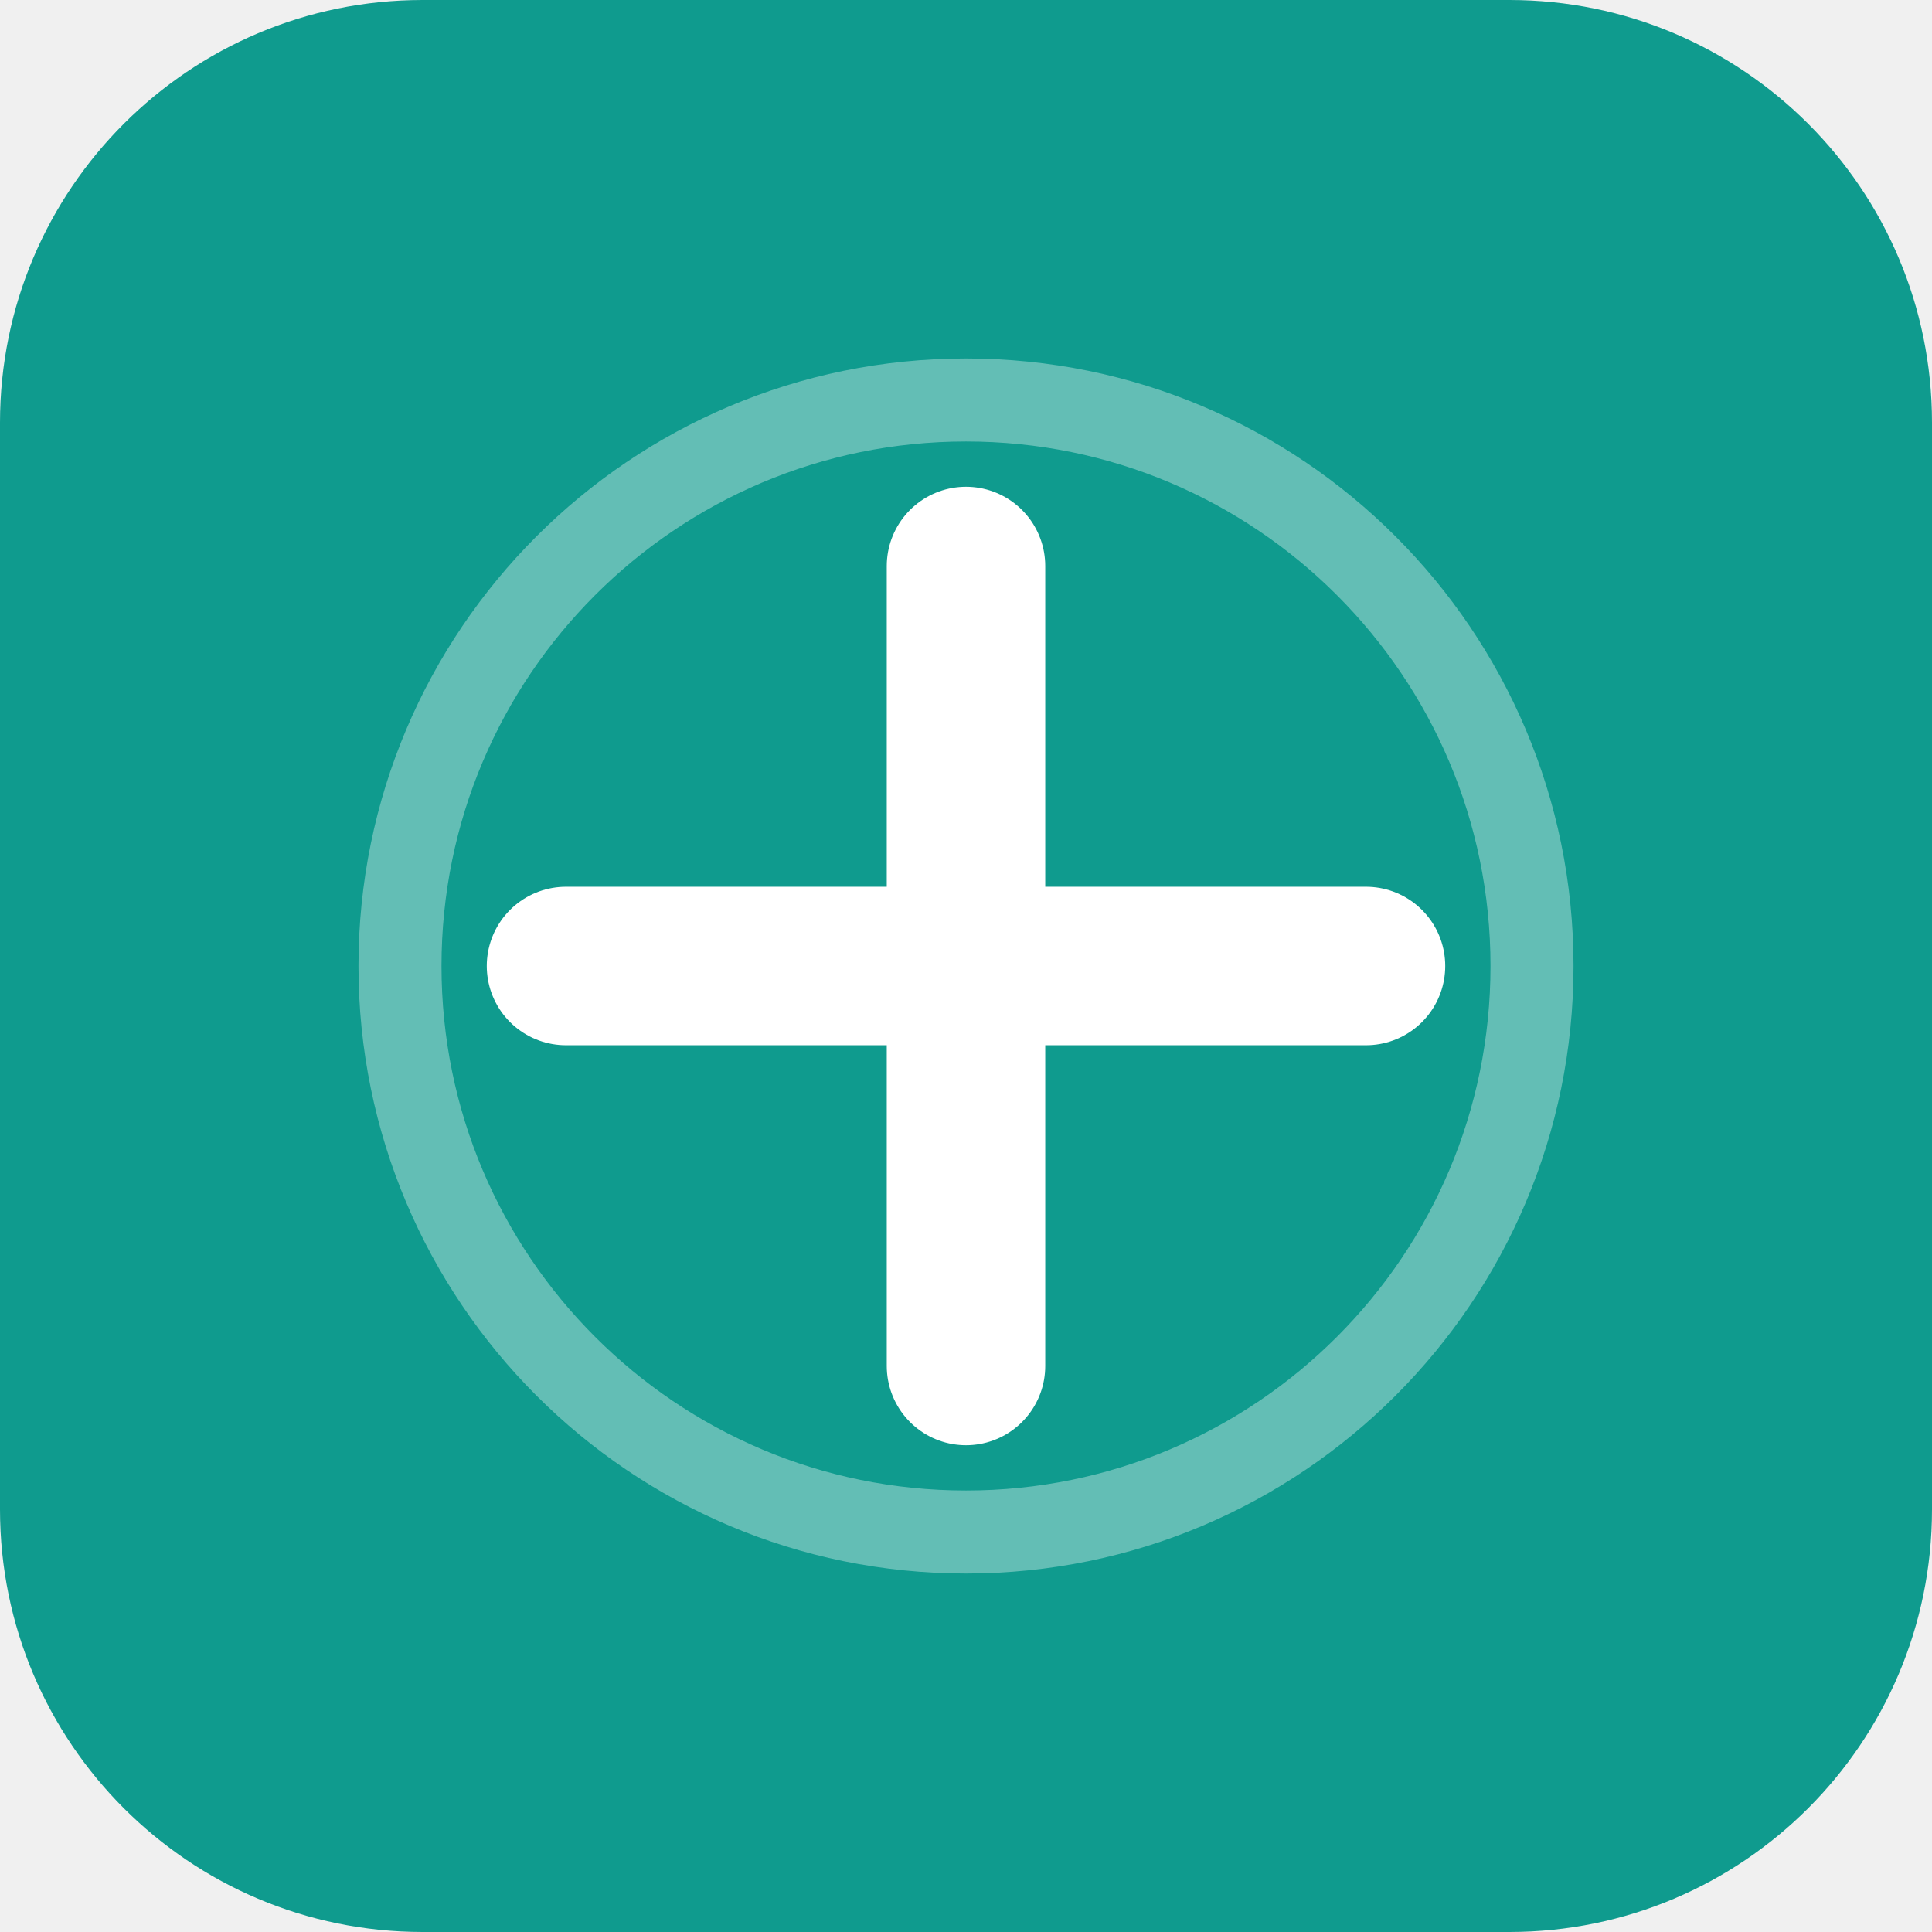
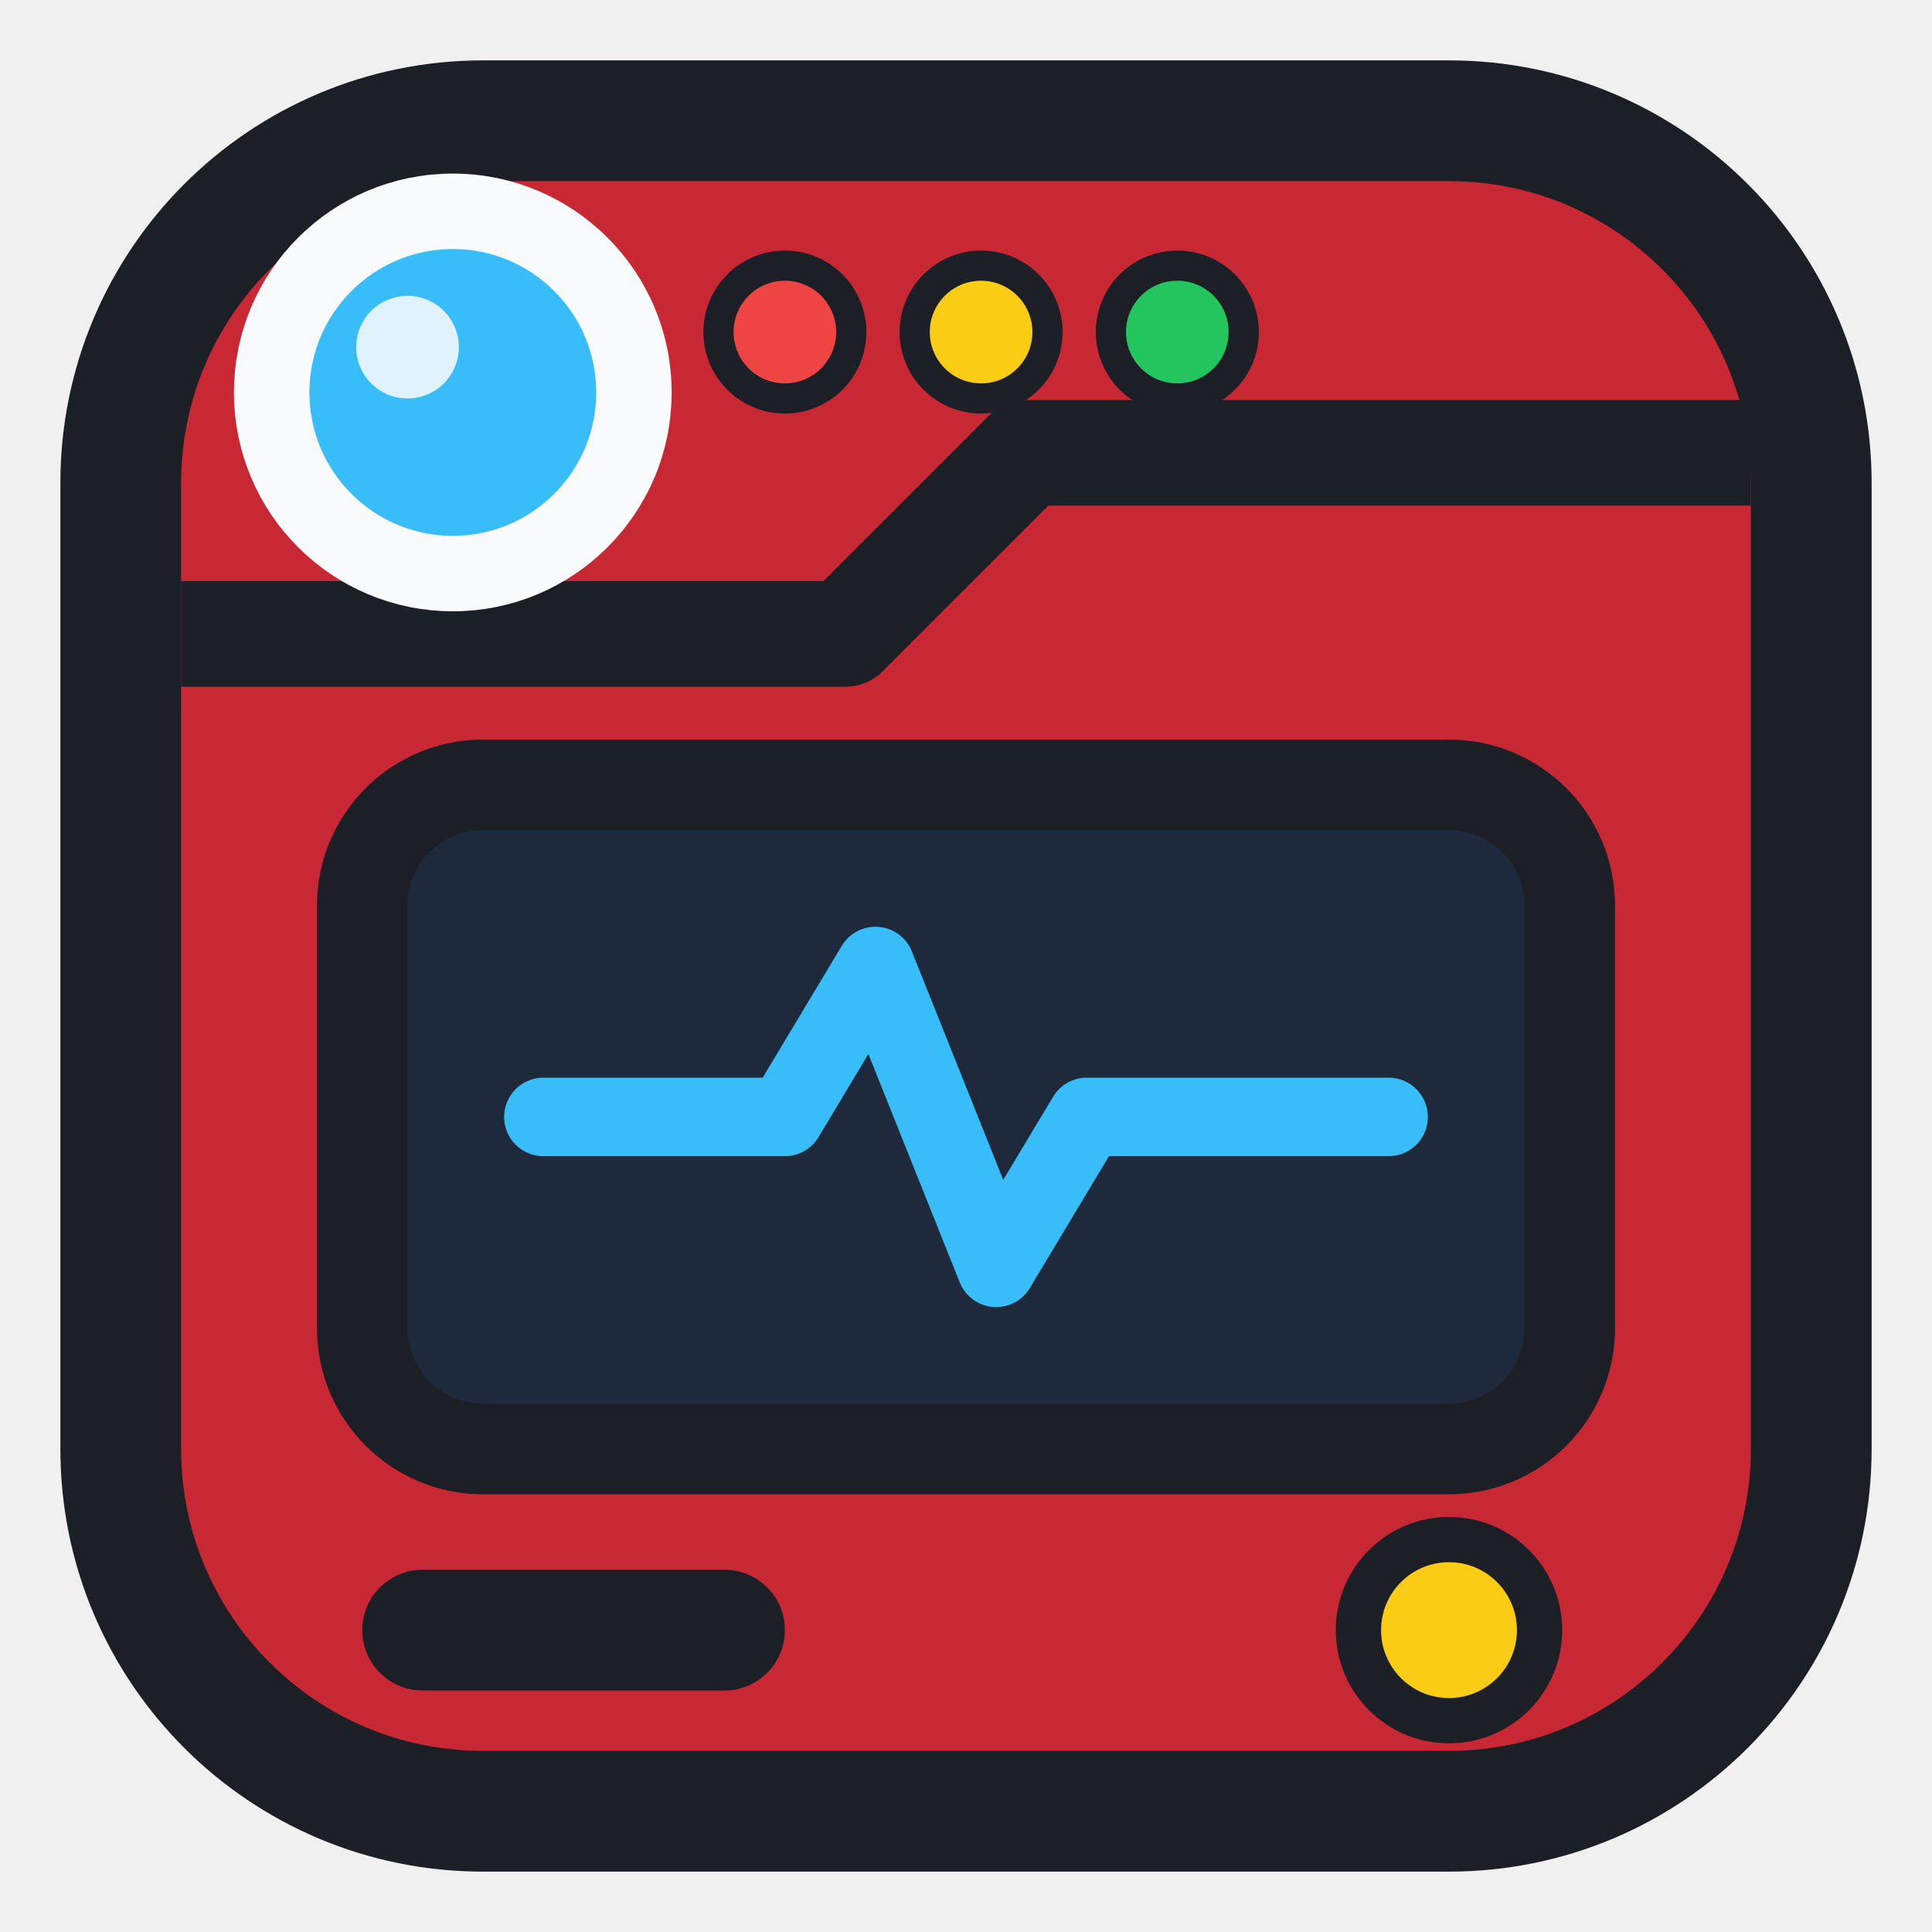
- <svg xmlns="http://www.w3.org/2000/svg" viewBox="0 0 512 512">
-   <rect width="512" height="512" rx="112" fill="#0f9b8e" />
-   <circle cx="256" cy="256" r="150" fill="none" stroke="#ffffff" stroke-opacity=".35" stroke-width="22" />
-   <path d="M256 150v212M150 256h212" stroke="#ffffff" stroke-width="42" stroke-linecap="round" />
+ <svg xmlns="http://www.w3.org/2000/svg" viewBox="0 0 64 64">
+   <rect x="4" y="4" width="56" height="56" rx="12" fill="#C82834" stroke="#1C1F26" stroke-width="4" />
+   <path d="M6 21h22l6-6h24" fill="none" stroke="#1C1F26" stroke-width="3.5" stroke-linejoin="round" />
+   <circle cx="15" cy="13" r="6" fill="#38BDF8" stroke="#F8FAFC" stroke-width="2.5" />
+   <circle cx="13.5" cy="11.5" r="1.7" fill="#E0F2FE" />
+   <circle cx="26" cy="11" r="2.2" fill="#EF4444" stroke="#1C1F26" stroke-width="1" />
+   <circle cx="32.5" cy="11" r="2.2" fill="#FACC15" stroke="#1C1F26" stroke-width="1" />
+   <circle cx="39" cy="11" r="2.2" fill="#22C55E" stroke="#1C1F26" stroke-width="1" />
+   <rect x="12" y="26" width="40" height="22" rx="4" fill="#1E293B" stroke="#1C1F26" stroke-width="3" />
+   <path d="M18 37h8l3-5 4 10 3-5h10" fill="none" stroke="#38BDF8" stroke-width="2.6" stroke-linecap="round" stroke-linejoin="round" />
+   <rect x="12" y="52" width="14" height="4" rx="2" fill="#1C1F26" />
+   <circle cx="48" cy="54" r="3" fill="#FACC15" stroke="#1C1F26" stroke-width="1.5" />
</svg>
